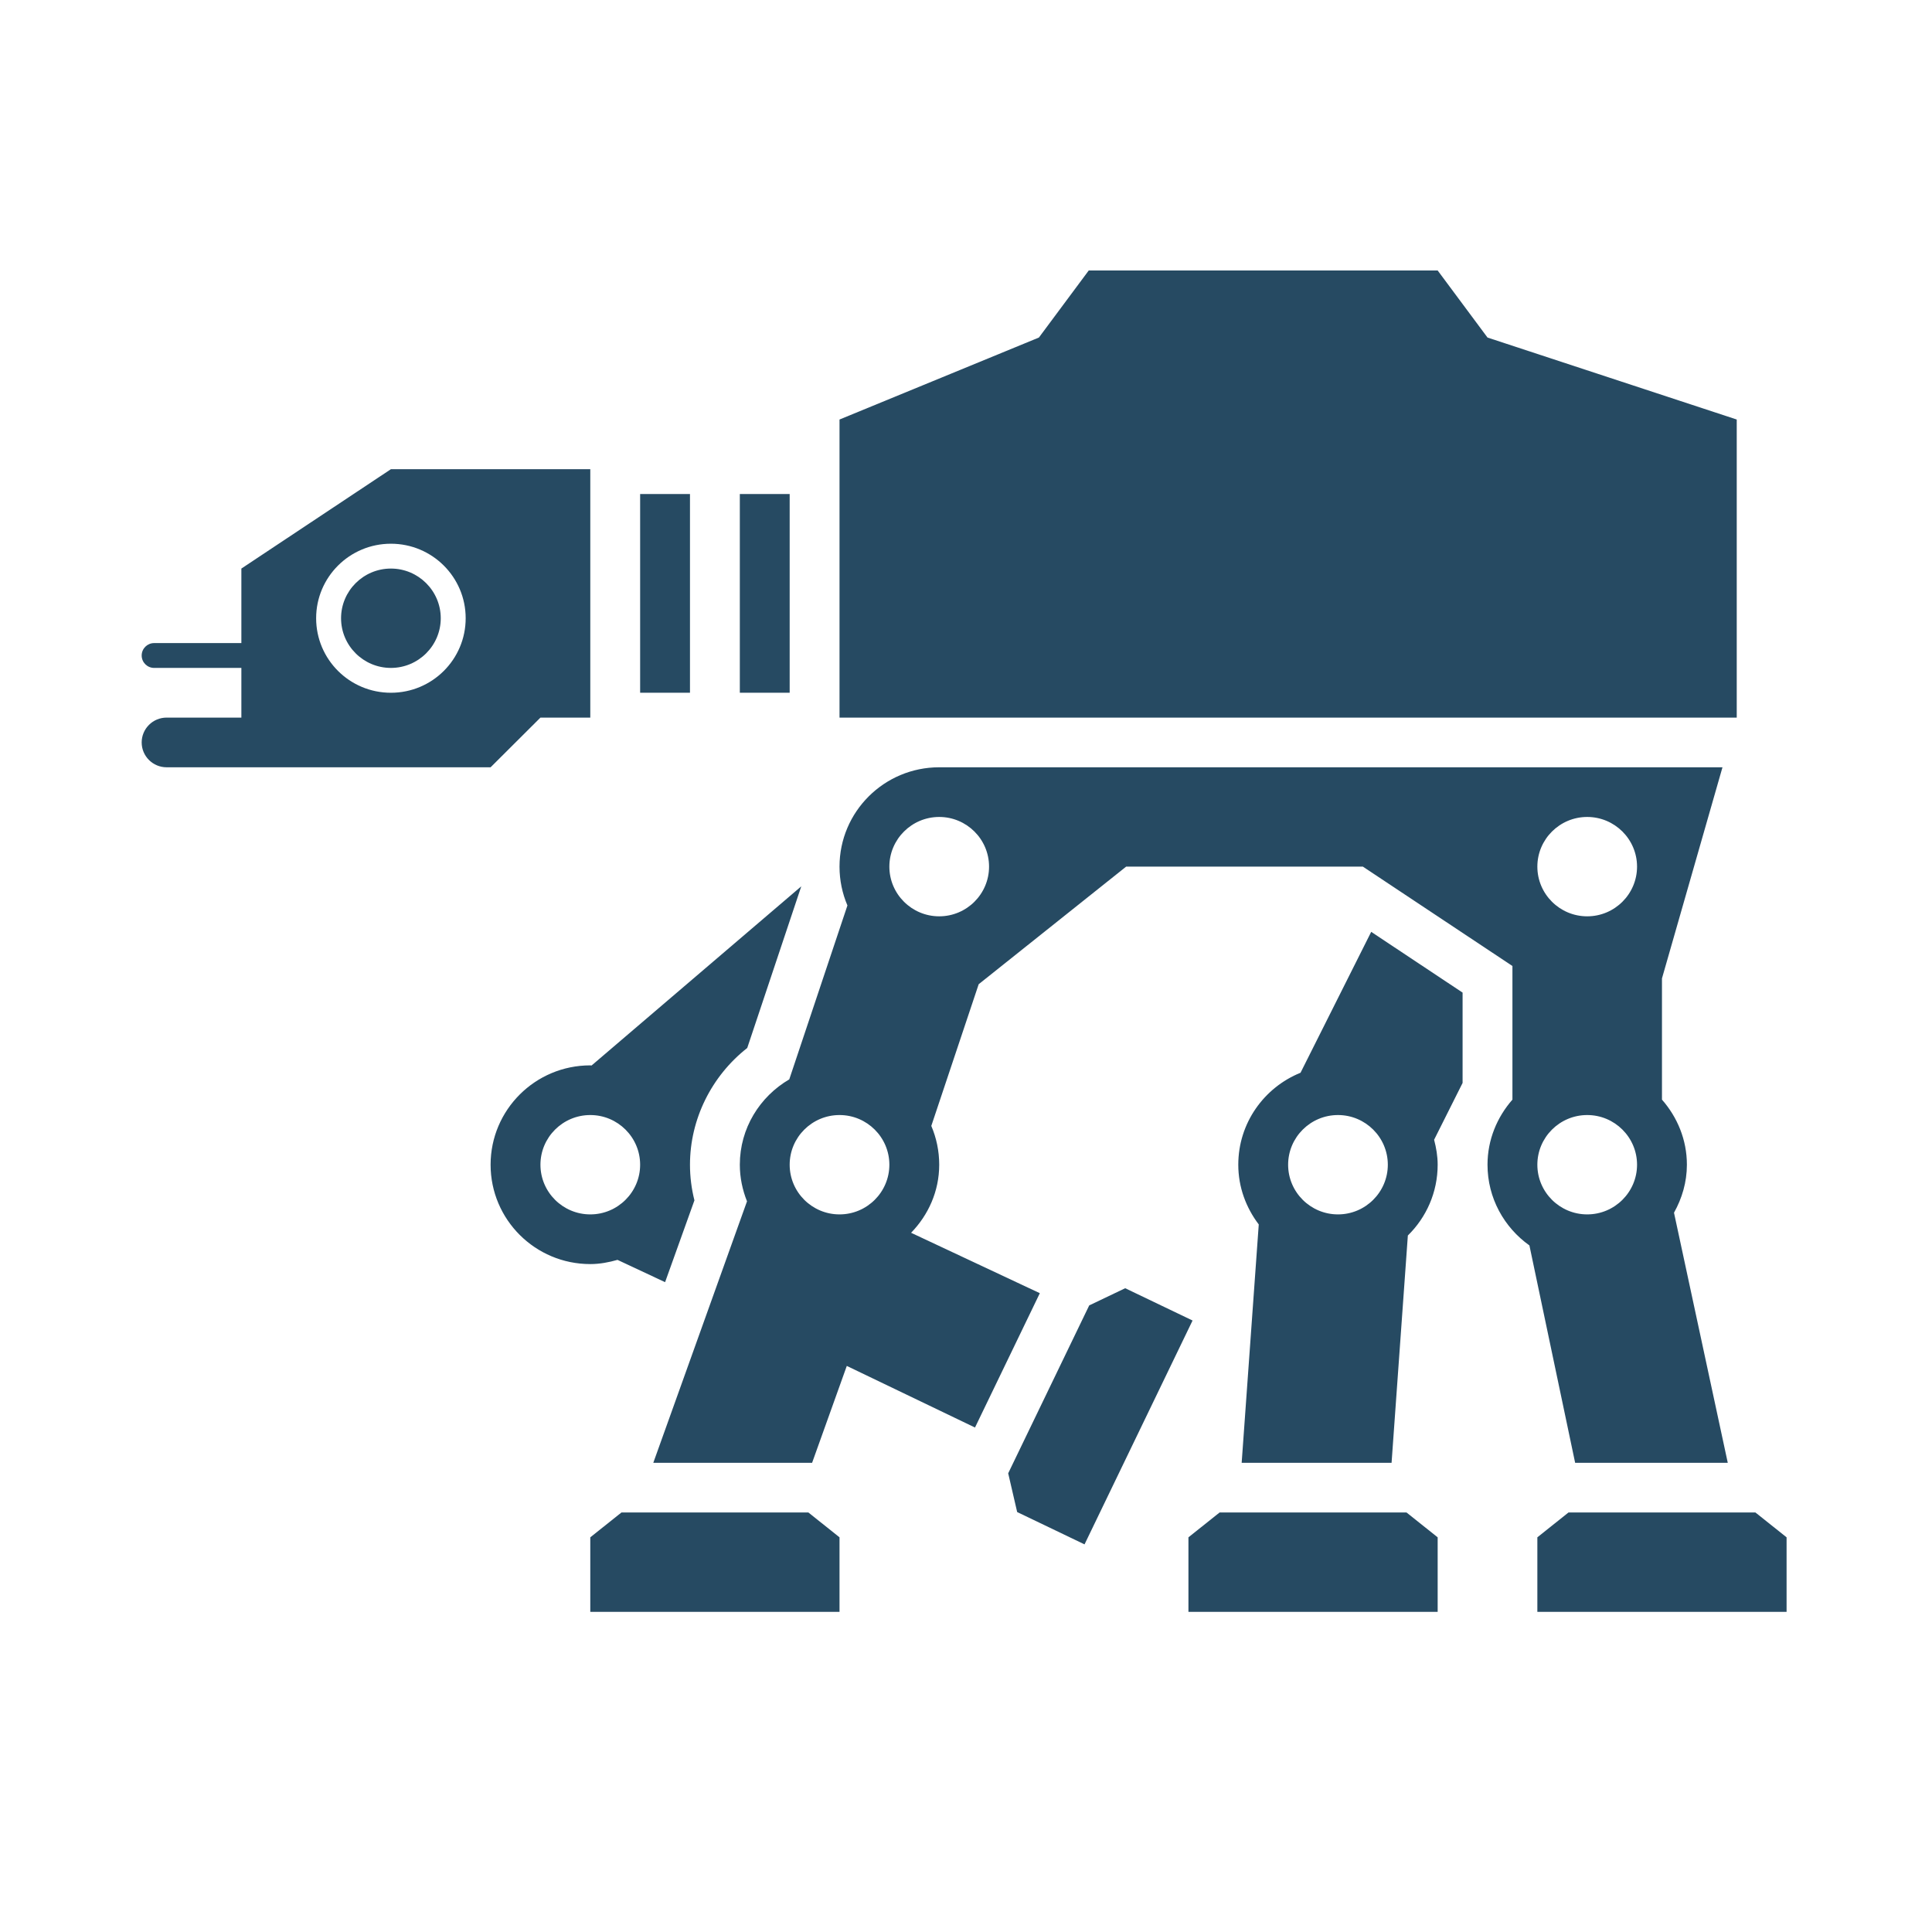
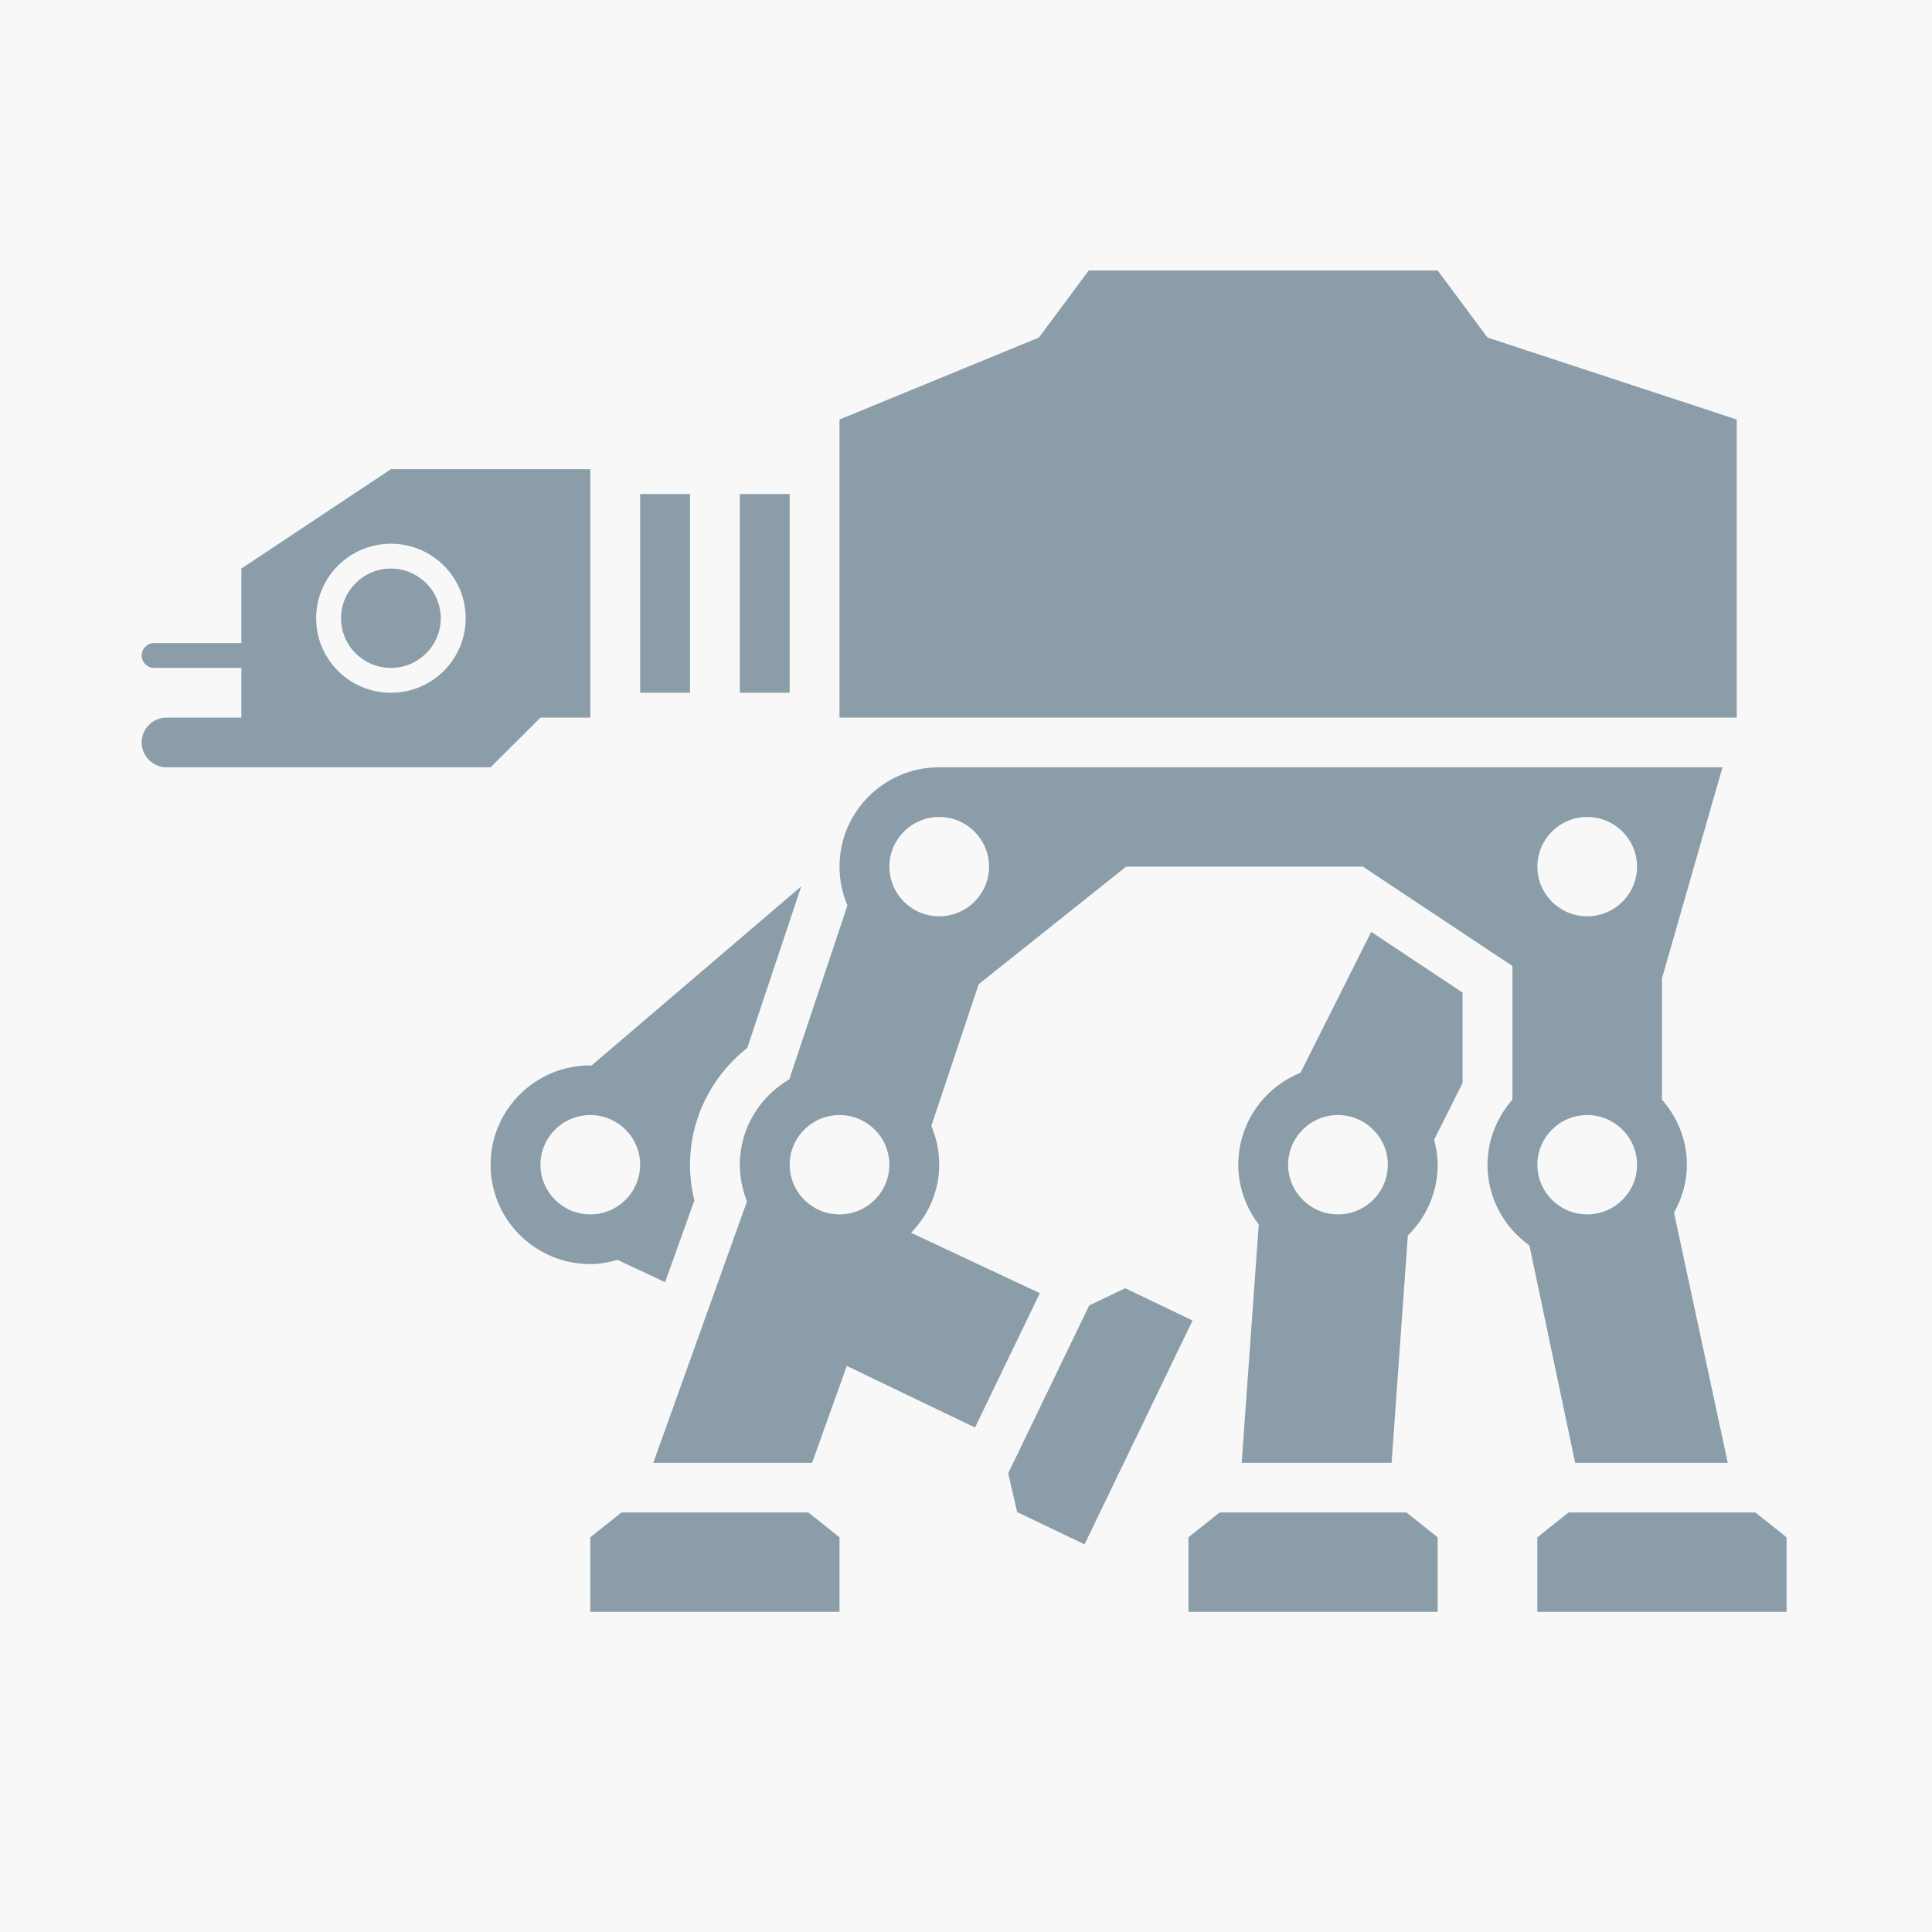
<svg xmlns="http://www.w3.org/2000/svg" width="300px" height="300px" viewBox="0 0 300 300" version="1.1">
  <defs />
-   <g id="Page-1" stroke="none" stroke-width="1" fill="none" fill-rule="evenodd">
+   <g id="Page-1" stroke="none" stroke-width="1" fill="none" fill-rule="evenodd" opacity="0.5">
    <g id="atat">
      <rect id="Rectangle-1" fill="#FFFFFF" x="0" y="0" width="300" height="300" />
      <path d="M68.44,96 C68.44,100.253 64.967,103.714 60.7,103.714 C56.433,103.714 52.96,100.253 52.96,96 C52.96,91.747 56.433,88.286 60.7,88.286 C64.967,88.286 68.44,91.747 68.44,96 L68.44,96 Z M99.4,107.571 L107.14,107.571 L107.14,76.714 L99.4,76.714 L99.4,107.571 Z M222.688,176.979 C223.013,178.224 223.24,179.51 223.24,180.857 C223.24,185.162 221.465,189.05 218.611,191.847 L216.083,227.143 L192.806,227.143 L195.459,190.13 C193.493,187.543 192.28,184.354 192.28,180.857 C192.28,174.387 196.284,168.869 201.945,166.575 L212.92,144.698 L227.11,154.13 L227.11,168.159 L222.688,176.979 L222.688,176.979 Z M215.5,180.857 C215.5,176.604 212.027,173.143 207.76,173.143 C203.493,173.143 200.02,176.604 200.02,180.857 C200.02,185.11 203.493,188.571 207.76,188.571 C212.027,188.571 215.5,185.11 215.5,180.857 L215.5,180.857 Z M225.423,111.429 L269.68,111.429 L269.68,65.143 L230.98,52.414 L223.24,42 L169.06,42 L161.32,52.414 L130.36,65.143 L130.36,111.429 L225.423,111.429 L225.423,111.429 Z M76.18,119.143 L25.87,119.143 C23.734,119.143 22,117.415 22,115.286 C22,113.157 23.734,111.429 25.87,111.429 L37.48,111.429 L37.48,103.714 L23.935,103.714 C22.867,103.714 22,102.85 22,101.786 C22,100.721 22.867,99.857 23.935,99.857 L37.48,99.857 L37.48,88.286 L60.7,72.857 L91.66,72.857 L91.66,111.429 L83.92,111.429 L76.18,119.143 L76.18,119.143 Z M72.31,96 C72.31,89.613 67.114,84.429 60.7,84.429 C54.286,84.429 49.09,89.613 49.09,96 C49.09,102.393 54.286,107.571 60.7,107.571 C67.114,107.571 72.31,102.393 72.31,96 L72.31,96 Z M244.587,227.143 L237.487,193.39 C233.56,190.587 230.98,186.036 230.98,180.857 C230.98,176.974 232.471,173.462 234.85,170.751 L234.85,150 L211.63,134.571 L174.865,134.571 L151.97,152.829 L144.612,174.83 C145.401,176.681 145.84,178.718 145.84,180.857 C145.84,184.992 144.142,188.674 141.475,191.426 L161.464,200.806 L151.397,221.666 L131.49,212.1 L126.103,227.143 L101.443,227.143 L115.995,186.54 C115.293,184.776 114.88,182.868 114.88,180.857 C114.88,175.19 117.981,170.283 122.558,167.604 L131.588,140.599 C130.799,138.747 130.36,136.711 130.36,134.571 C130.36,126.05 137.29,119.143 145.84,119.143 L267.466,119.143 L258.07,151.929 L258.07,170.751 C260.449,173.462 261.94,176.974 261.94,180.857 C261.94,183.578 261.176,186.093 259.938,188.309 L268.287,227.143 L244.587,227.143 L244.587,227.143 Z M138.1,180.857 C138.1,176.604 134.627,173.143 130.36,173.143 C126.093,173.143 122.62,176.604 122.62,180.857 C122.62,185.11 126.093,188.571 130.36,188.571 C134.627,188.571 138.1,185.11 138.1,180.857 L138.1,180.857 Z M153.58,134.571 C153.58,130.318 150.107,126.857 145.84,126.857 C141.573,126.857 138.1,130.318 138.1,134.571 C138.1,138.825 141.573,142.286 145.84,142.286 C150.107,142.286 153.58,138.825 153.58,134.571 L153.58,134.571 Z M238.72,134.571 C238.72,138.825 242.193,142.286 246.46,142.286 C250.727,142.286 254.2,138.825 254.2,134.571 C254.2,130.318 250.727,126.857 246.46,126.857 C242.193,126.857 238.72,130.318 238.72,134.571 L238.72,134.571 Z M246.46,188.571 C250.727,188.571 254.2,185.11 254.2,180.857 C254.2,176.604 250.727,173.143 246.46,173.143 C242.193,173.143 238.72,176.604 238.72,180.857 C238.72,185.11 242.193,188.571 246.46,188.571 L246.46,188.571 Z M114.88,107.571 L122.62,107.571 L122.62,76.714 L114.88,76.714 L114.88,107.571 Z M174.721,200.035 L169.132,202.704 L156.552,228.773 L157.945,234.79 L168.405,239.81 L185.18,205.049 L174.721,200.035 L174.721,200.035 Z M272.58,234.857 L243.555,234.857 L238.72,238.714 L238.72,250.286 L277.42,250.286 L277.42,238.714 L272.58,234.857 L272.58,234.857 Z M189.38,234.857 L184.54,238.714 L184.54,250.286 L223.24,250.286 L223.24,238.714 L218.4,234.857 L189.38,234.857 L189.38,234.857 Z M96.5,234.857 L91.66,238.714 L91.66,250.286 L130.36,250.286 L130.36,238.714 L125.525,234.857 L96.5,234.857 L96.5,234.857 Z M91.66,196.286 C83.11,196.286 76.18,189.379 76.18,180.857 C76.18,172.335 83.11,165.429 91.66,165.429 C91.727,165.429 91.789,165.449 91.861,165.449 L124.421,137.631 L116.031,162.729 C110.484,167.085 107.14,173.786 107.14,180.857 C107.14,182.719 107.372,184.57 107.831,186.391 L103.275,199.094 L95.886,195.633 C94.534,196.013 93.136,196.286 91.66,196.286 L91.66,196.286 Z M91.66,188.571 C95.927,188.571 99.4,185.11 99.4,180.857 C99.4,176.604 95.927,173.143 91.66,173.143 C87.393,173.143 83.92,176.604 83.92,180.857 C83.92,185.11 87.393,188.571 91.66,188.571 L91.66,188.571 Z" id="Imported-Layers" fill="#264A62" />
    </g>
  </g>
</svg>
